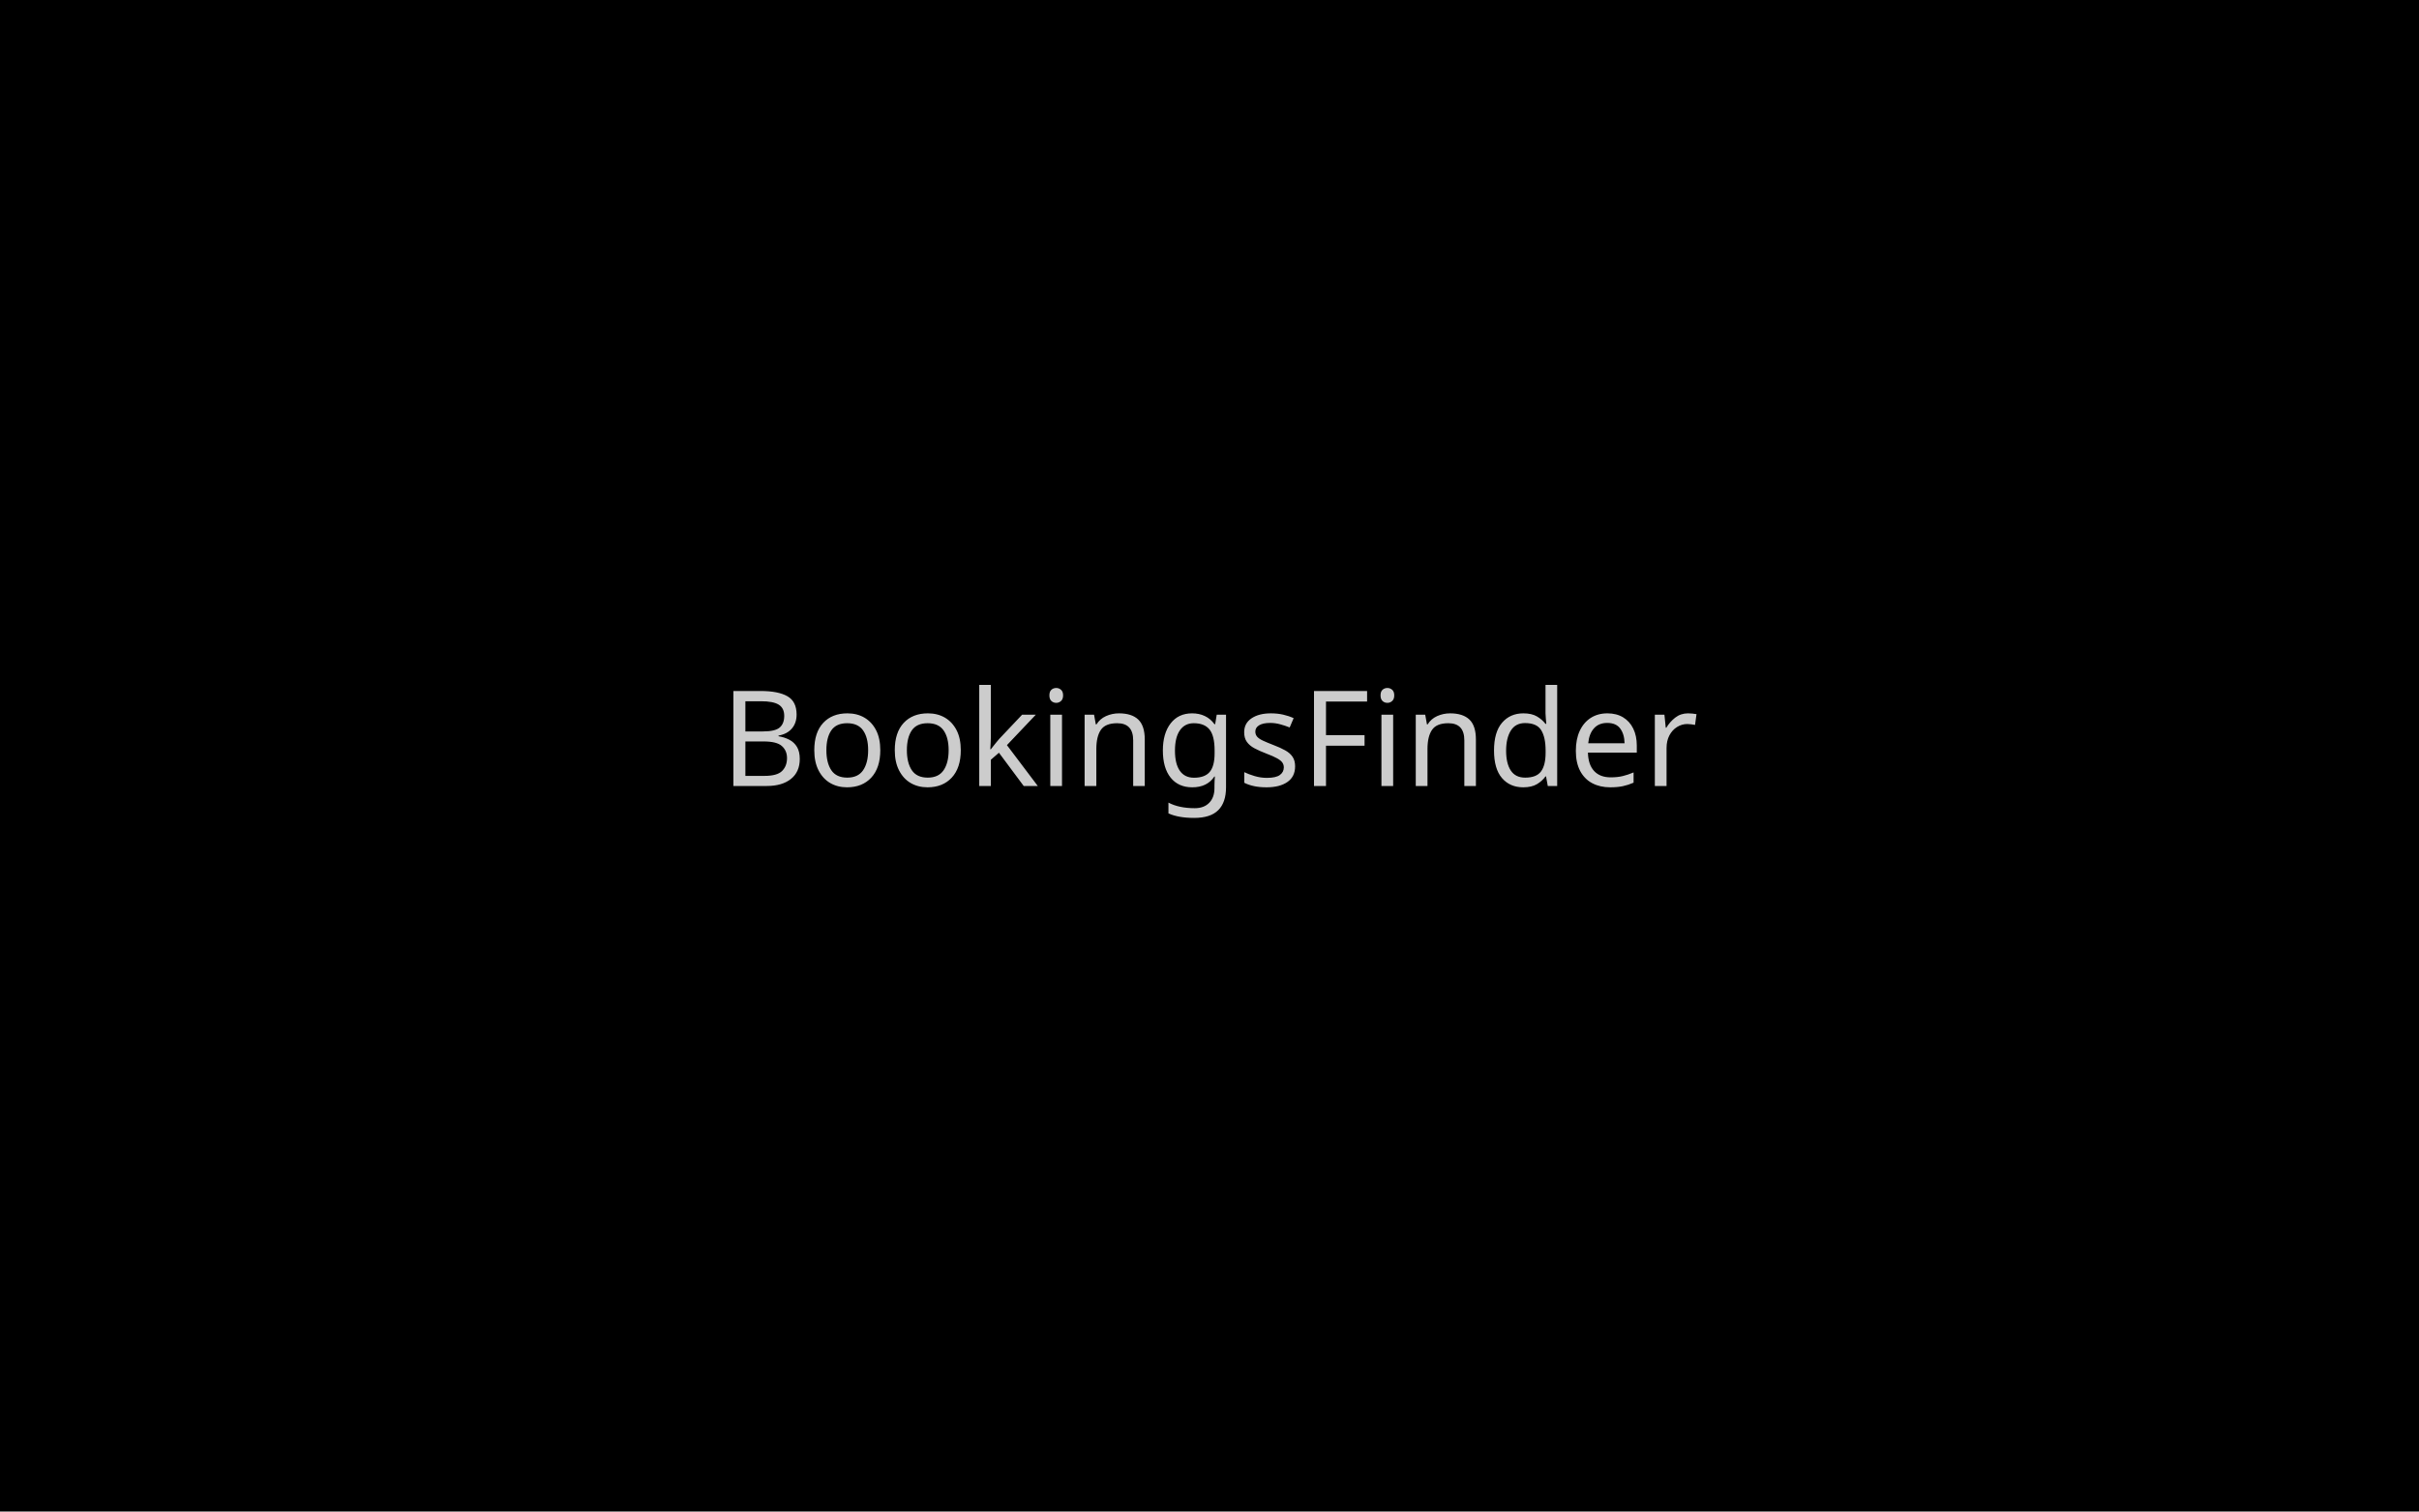
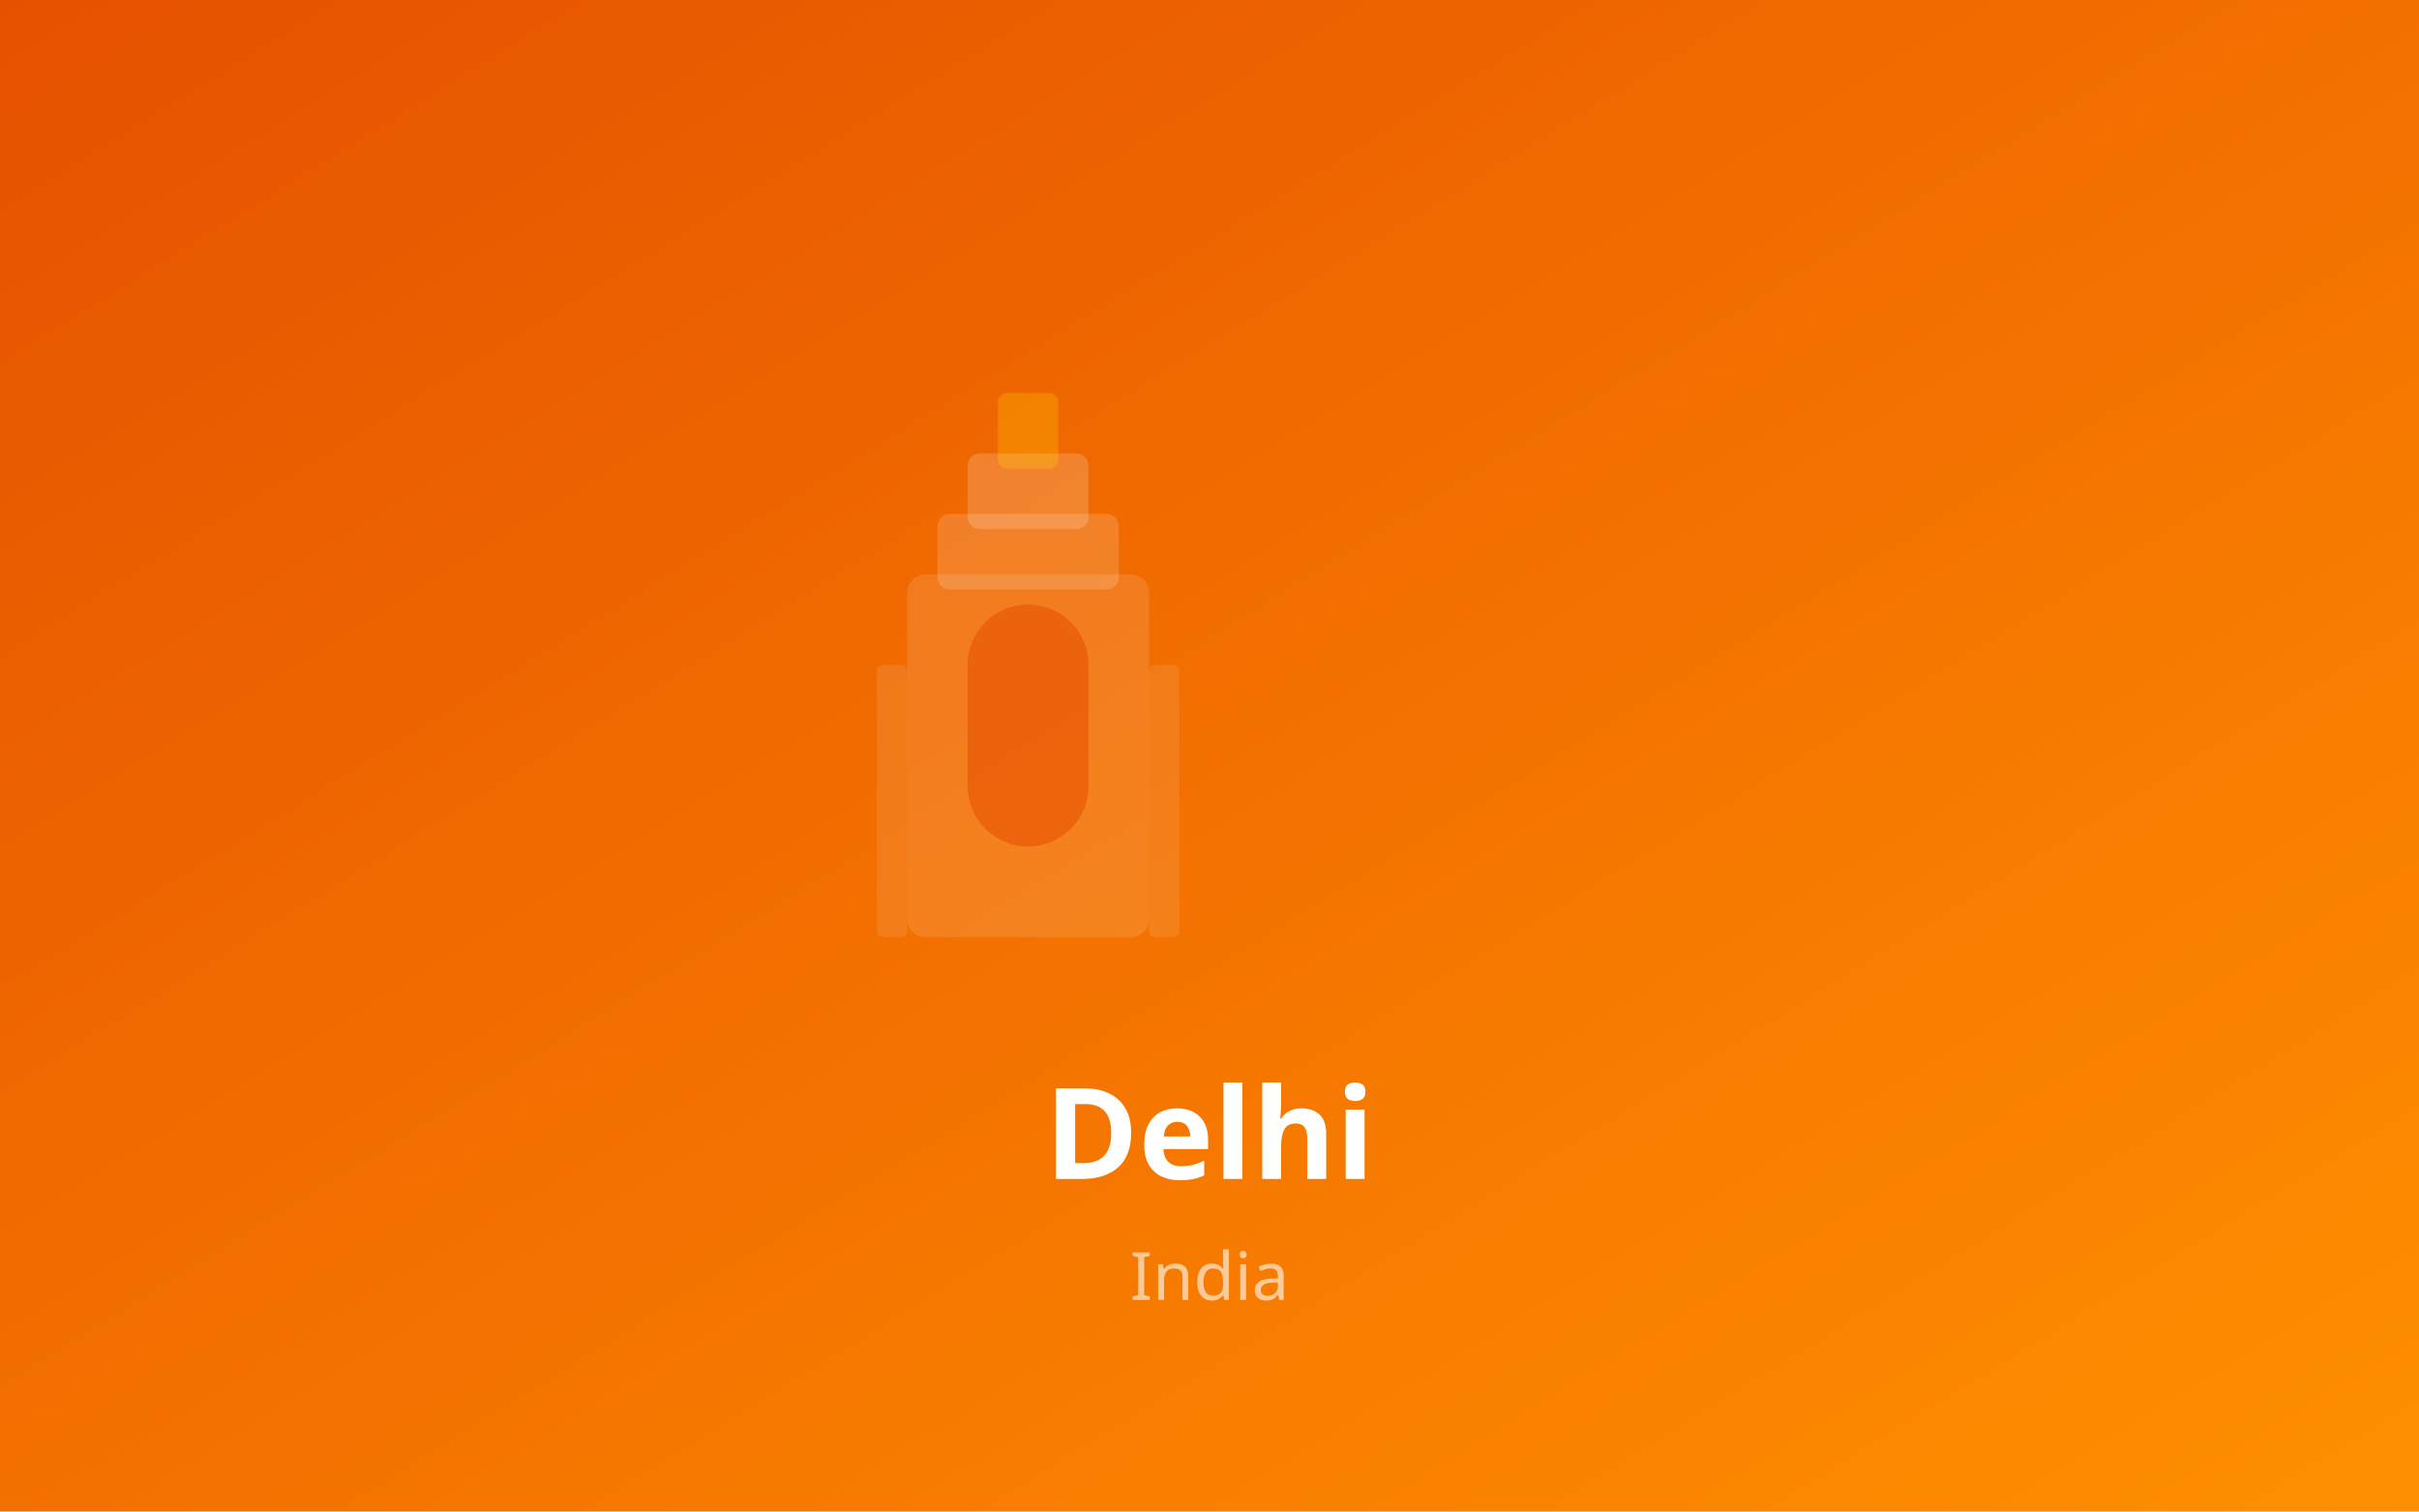
- <svg xmlns="http://www.w3.org/2000/svg" width="800" height="500">
-   <rect width="800" height="500" fill="%%23222333" />
-   <text x="400" y="260" text-anchor="middle" font-family="system-ui" font-size="44" fill="white" opacity="0.8">BookingsFinder</text>
+ <svg xmlns="http://www.w3.org/2000/svg" width="800" height="500" viewBox="0 0 800 500">
+   <defs>
+     <linearGradient id="bg" x1="0%" y1="0%" x2="100%" y2="100%">
+       <stop offset="0%" stop-color="#e65100" />
+       <stop offset="100%" stop-color="#ff8f00" />
+     </linearGradient>
+   </defs>
+   <rect width="800" height="500" fill="url(#bg)" />
+   <rect x="300" y="190" width="80" height="120" rx="6" fill="#fff" opacity="0.12" />
+   <rect x="310" y="170" width="60" height="25" rx="4" fill="#fff" opacity="0.16" />
+   <rect x="320" y="150" width="40" height="25" rx="4" fill="#fff" opacity="0.18" />
+   <rect x="330" y="130" width="20" height="25" rx="3" fill="#ffd700" opacity="0.25" />
+   <rect x="320" y="200" width="40" height="80" rx="20" fill="#e65100" opacity="0.6" />
+   <rect x="290" y="220" width="10" height="90" rx="2" fill="#fff" opacity="0.1" />
+   <rect x="380" y="220" width="10" height="90" rx="2" fill="#fff" opacity="0.1" />
+   <text x="400" y="390" text-anchor="middle" font-family="system-ui,sans-serif" font-size="42" font-weight="700" fill="white">Delhi</text>
+   <text x="400" y="430" text-anchor="middle" font-family="system-ui,sans-serif" font-size="22" fill="white" opacity="0.6">India</text>
</svg>
